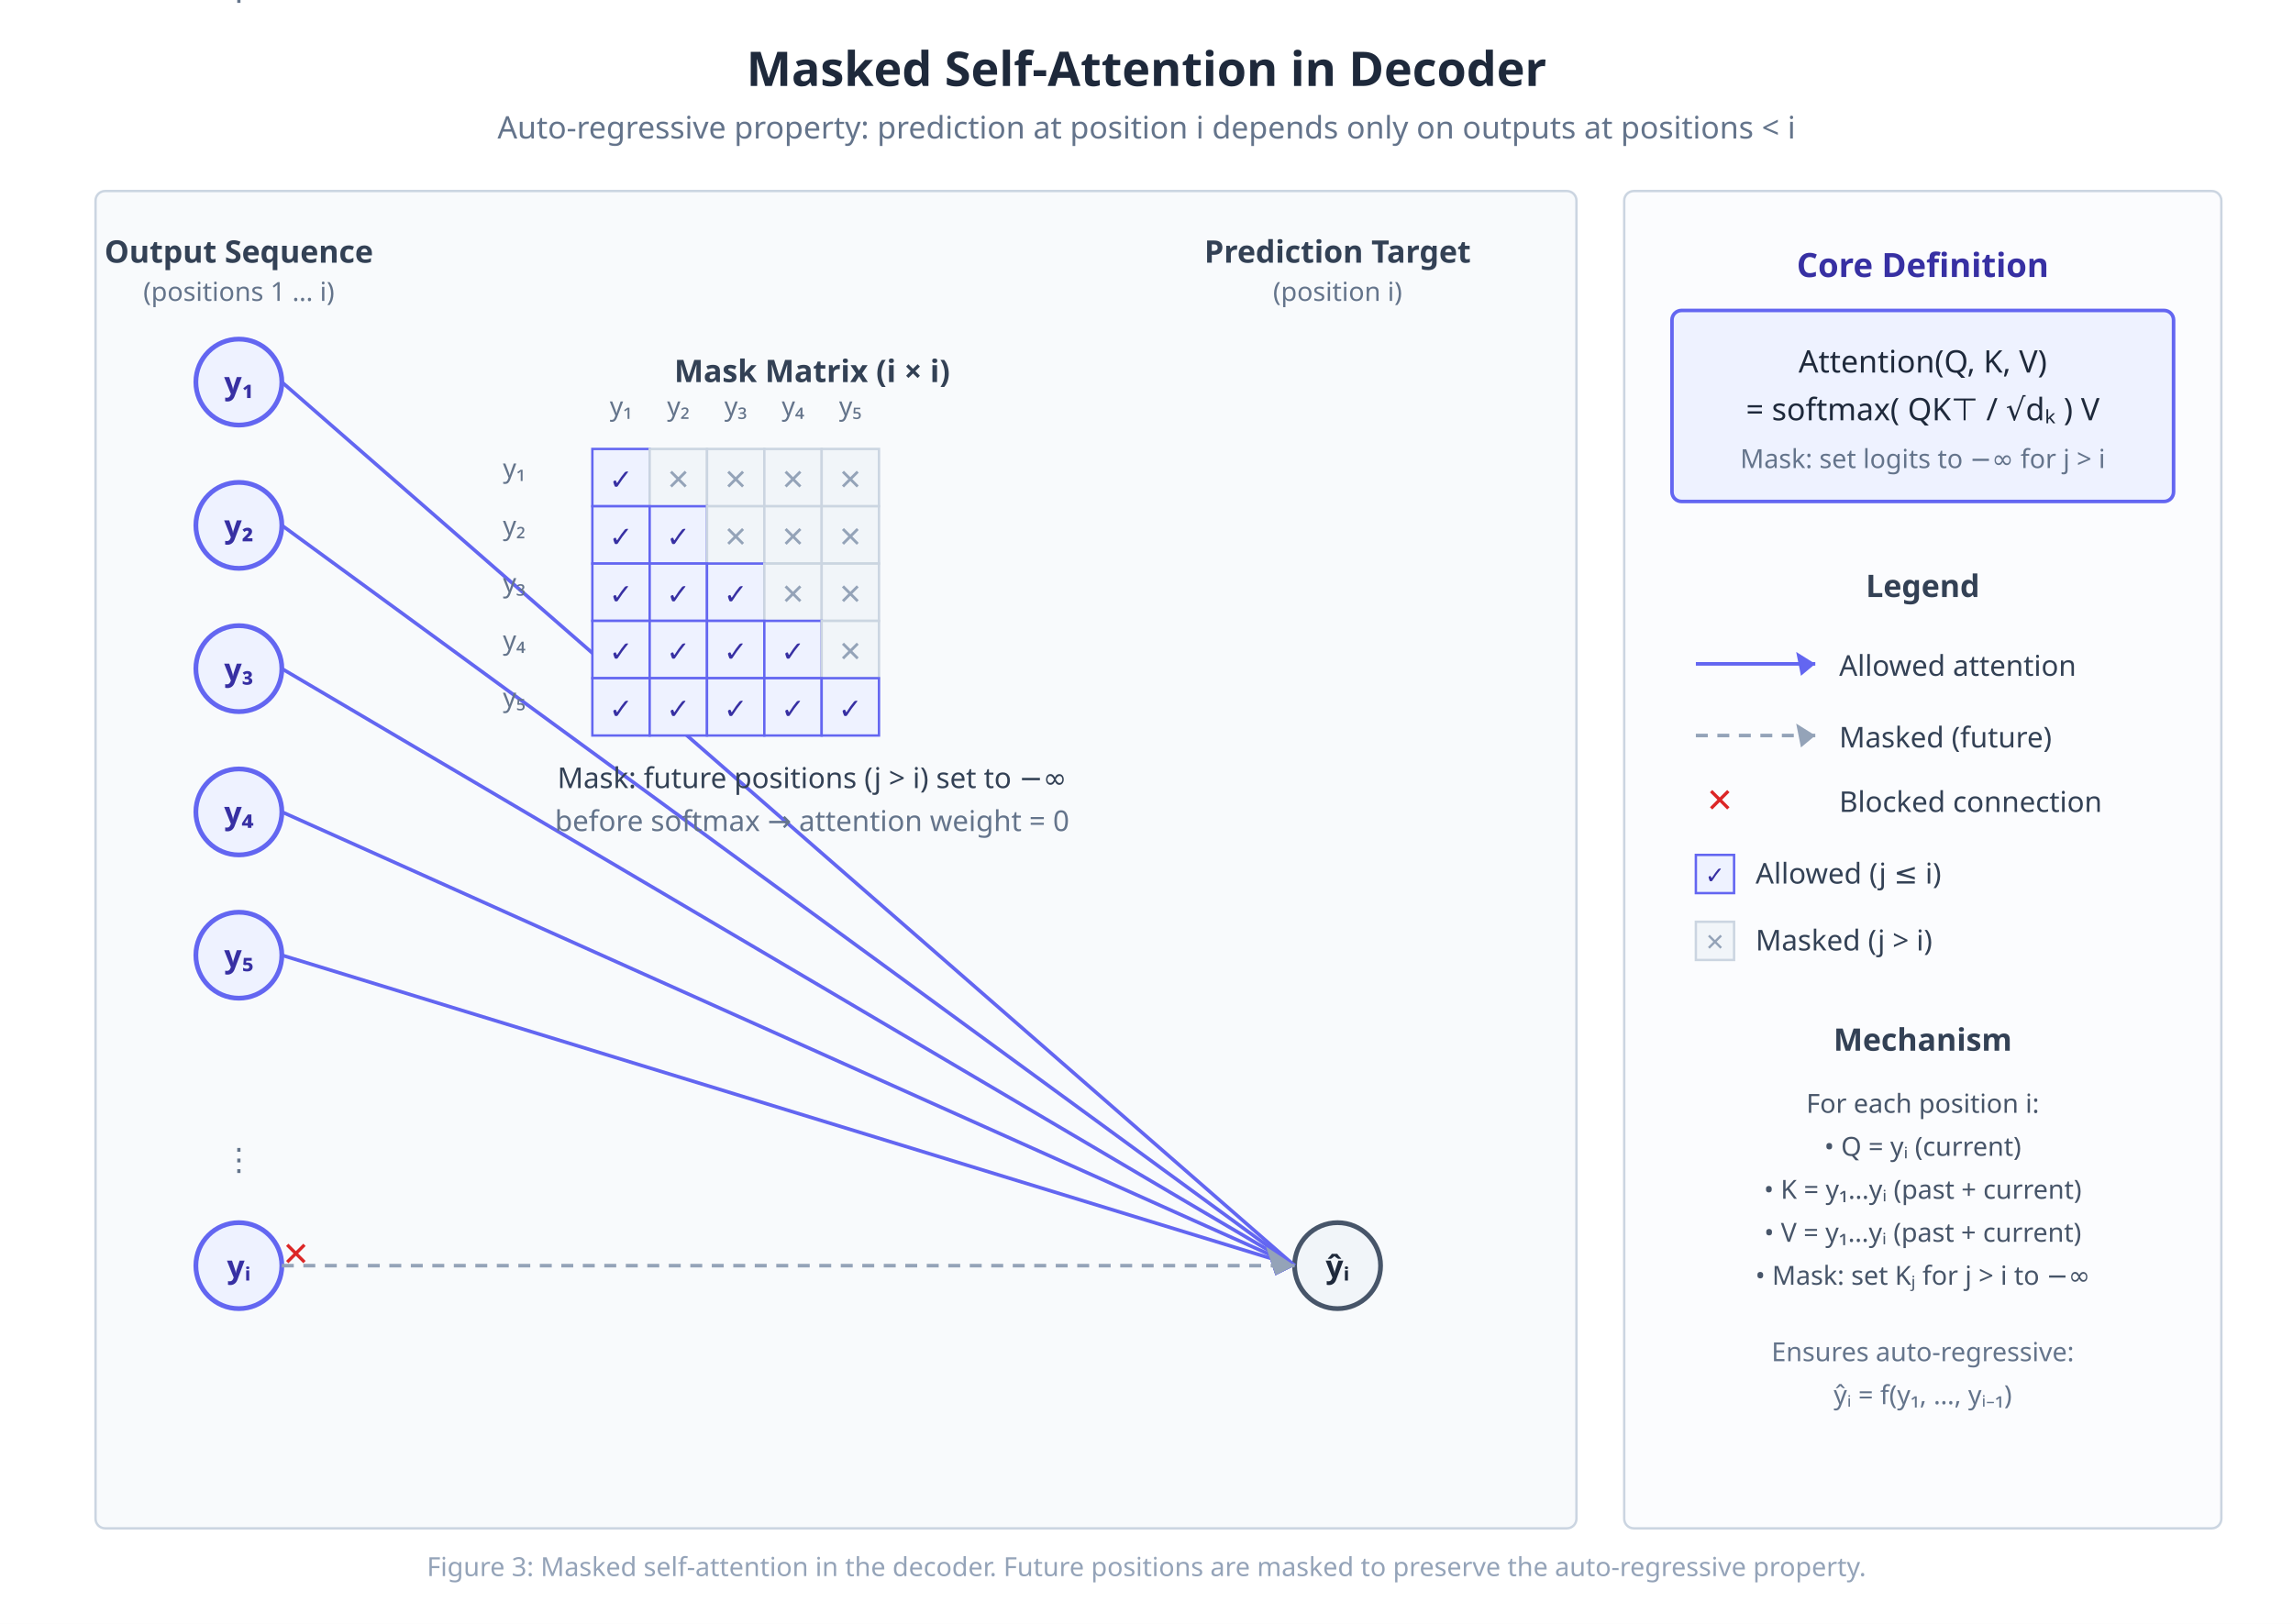
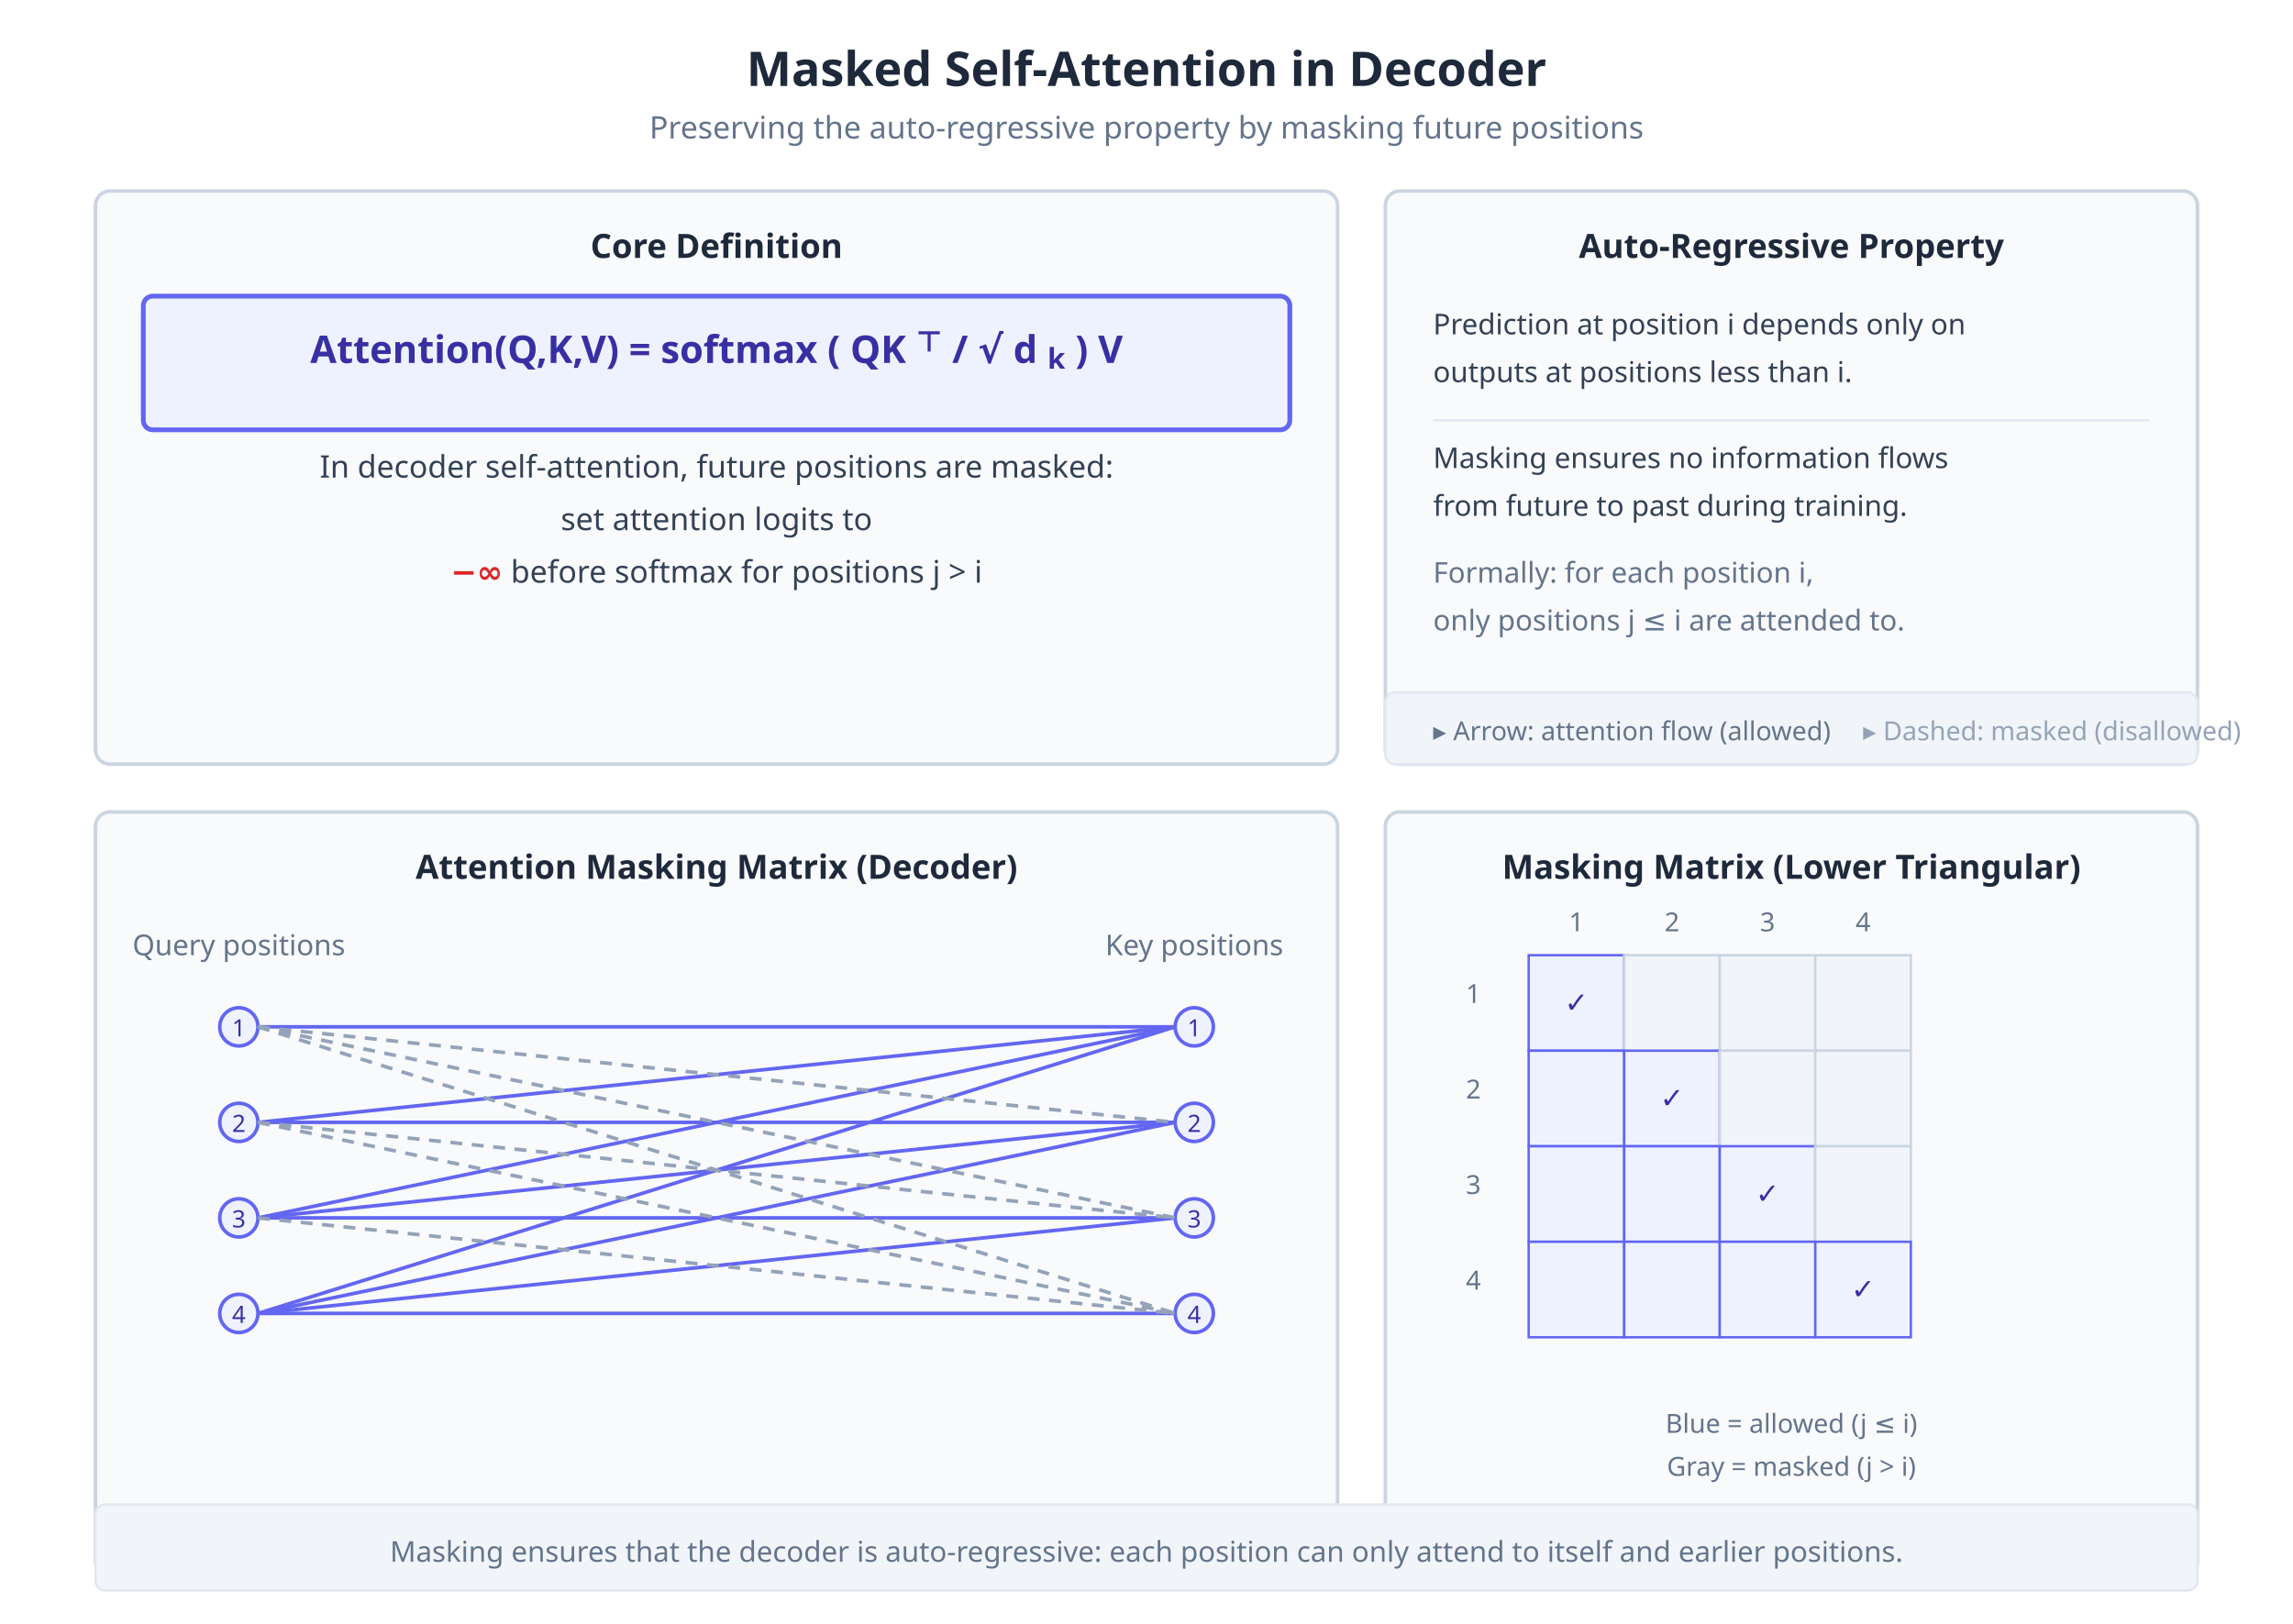
<svg xmlns="http://www.w3.org/2000/svg" viewBox="0 0 960 680" font-family="'Segoe UI','PingFang SC','Microsoft YaHei',sans-serif" width="960" height="680">
  <rect x="0" y="0" width="960" height="680" fill="#ffffff" />
-   <text x="480" y="36" font-size="20" font-weight="bold" fill="#1e293b" text-anchor="middle">Masked Self-Attention in Decoder</text>
-   <text x="480" y="58" font-size="13" fill="#64748b" text-anchor="middle">Auto-regressive property: prediction at position i depends only on outputs at positions &lt; i</text>
-   <rect x="40" y="80" width="620" height="560" fill="#f8fafc" rx="4" stroke="#cbd5e1" stroke-width="1" />
-   <text x="100" y="110" font-size="13" font-weight="bold" fill="#334155" text-anchor="middle">Output Sequence</text>
-   <text x="100" y="126" font-size="11" fill="#64748b" text-anchor="middle">(positions 1 … i)</text>
-   <circle cx="100" cy="160" r="18" fill="#eef2ff" stroke="#6366f1" stroke-width="2" />
-   <text x="100" y="165" font-size="13" fill="#3730a3" text-anchor="middle" font-weight="bold">y₁</text>
-   <circle cx="100" cy="220" r="18" fill="#eef2ff" stroke="#6366f1" stroke-width="2" />
-   <text x="100" y="225" font-size="13" fill="#3730a3" text-anchor="middle" font-weight="bold">y₂</text>
-   <circle cx="100" cy="280" r="18" fill="#eef2ff" stroke="#6366f1" stroke-width="2" />
-   <text x="100" y="285" font-size="13" fill="#3730a3" text-anchor="middle" font-weight="bold">y₃</text>
-   <circle cx="100" cy="340" r="18" fill="#eef2ff" stroke="#6366f1" stroke-width="2" />
-   <text x="100" y="345" font-size="13" fill="#3730a3" text-anchor="middle" font-weight="bold">y₄</text>
-   <circle cx="100" cy="400" r="18" fill="#eef2ff" stroke="#6366f1" stroke-width="2" />
-   <text x="100" y="405" font-size="13" fill="#3730a3" text-anchor="middle" font-weight="bold">y₅</text>
-   <text x="100" cy="460" font-size="13" fill="#64748b" text-anchor="middle">⋮</text>
-   <text x="100" y="490" font-size="13" fill="#64748b" text-anchor="middle">⋮</text>
-   <circle cx="100" cy="530" r="18" fill="#eef2ff" stroke="#6366f1" stroke-width="2" />
-   <text x="100" y="535" font-size="13" fill="#3730a3" text-anchor="middle" font-weight="bold">yᵢ</text>
-   <text x="560" y="110" font-size="13" font-weight="bold" fill="#334155" text-anchor="middle">Prediction Target</text>
-   <text x="560" y="126" font-size="11" fill="#64748b" text-anchor="middle">(position i)</text>
-   <circle cx="560" cy="530" r="18" fill="#f1f5f9" stroke="#475569" stroke-width="2" />
-   <text x="560" y="535" font-size="13" fill="#1e293b" text-anchor="middle" font-weight="bold">ŷᵢ</text>
-   <line x1="118" y1="160" x2="542" y2="530" stroke="#6366f1" stroke-width="1.5" />
-   <polygon points="542,530 530,522 534,534" fill="#6366f1" />
-   <line x1="118" y1="220" x2="542" y2="530" stroke="#6366f1" stroke-width="1.5" />
-   <polygon points="542,530 530,522 534,534" fill="#6366f1" />
-   <line x1="118" y1="280" x2="542" y2="530" stroke="#6366f1" stroke-width="1.5" />
-   <polygon points="542,530 530,522 534,534" fill="#6366f1" />
-   <line x1="118" y1="340" x2="542" y2="530" stroke="#6366f1" stroke-width="1.5" />
-   <polygon points="542,530 530,522 534,534" fill="#6366f1" />
-   <line x1="118" y1="400" x2="542" y2="530" stroke="#6366f1" stroke-width="1.5" />
-   <polygon points="542,530 530,522 534,534" fill="#6366f1" />
-   <line x1="118" y1="530" x2="542" y2="530" stroke="#94a3b8" stroke-width="1.5" stroke-dasharray="5,4" />
-   <polygon points="542,530 530,522 534,534" fill="#94a3b8" />
-   <text x="118" y="530" font-size="14" fill="#dc2626" text-anchor="start" font-weight="bold">✕</text>
-   <text x="340" y="160" font-size="13" font-weight="bold" fill="#334155" text-anchor="middle">Mask Matrix (i × i)</text>
-   <g transform="translate(240, 180)">
-     <text x="-20" y="20" font-size="11" fill="#64748b" text-anchor="end">y₁</text>
-     <text x="-20" y="44" font-size="11" fill="#64748b" text-anchor="end">y₂</text>
-     <text x="-20" y="68" font-size="11" fill="#64748b" text-anchor="end">y₃</text>
-     <text x="-20" y="92" font-size="11" fill="#64748b" text-anchor="end">y₄</text>
-     <text x="-20" y="116" font-size="11" fill="#64748b" text-anchor="end">y₅</text>
-     <text x="20" y="-6" font-size="11" fill="#64748b" text-anchor="middle">y₁</text>
-     <text x="44" y="-6" font-size="11" fill="#64748b" text-anchor="middle">y₂</text>
-     <text x="68" y="-6" font-size="11" fill="#64748b" text-anchor="middle">y₃</text>
-     <text x="92" y="-6" font-size="11" fill="#64748b" text-anchor="middle">y₄</text>
-     <text x="116" y="-6" font-size="11" fill="#64748b" text-anchor="middle">y₅</text>
-     <rect x="8" y="8" width="24" height="24" fill="#eef2ff" stroke="#6366f1" stroke-width="1" />
-     <text x="20" y="25" font-size="12" fill="#3730a3" text-anchor="middle">✓</text>
-     <rect x="32" y="8" width="24" height="24" fill="#f1f5f9" stroke="#cbd5e1" stroke-width="1" />
-     <text x="44" y="25" font-size="12" fill="#94a3b8" text-anchor="middle">✕</text>
-     <rect x="56" y="8" width="24" height="24" fill="#f1f5f9" stroke="#cbd5e1" stroke-width="1" />
-     <text x="68" y="25" font-size="12" fill="#94a3b8" text-anchor="middle">✕</text>
-     <rect x="80" y="8" width="24" height="24" fill="#f1f5f9" stroke="#cbd5e1" stroke-width="1" />
-     <text x="92" y="25" font-size="12" fill="#94a3b8" text-anchor="middle">✕</text>
-     <rect x="104" y="8" width="24" height="24" fill="#f1f5f9" stroke="#cbd5e1" stroke-width="1" />
-     <text x="116" y="25" font-size="12" fill="#94a3b8" text-anchor="middle">✕</text>
-     <rect x="8" y="32" width="24" height="24" fill="#eef2ff" stroke="#6366f1" stroke-width="1" />
-     <text x="20" y="49" font-size="12" fill="#3730a3" text-anchor="middle">✓</text>
-     <rect x="32" y="32" width="24" height="24" fill="#eef2ff" stroke="#6366f1" stroke-width="1" />
-     <text x="44" y="49" font-size="12" fill="#3730a3" text-anchor="middle">✓</text>
-     <rect x="56" y="32" width="24" height="24" fill="#f1f5f9" stroke="#cbd5e1" stroke-width="1" />
-     <text x="68" y="49" font-size="12" fill="#94a3b8" text-anchor="middle">✕</text>
-     <rect x="80" y="32" width="24" height="24" fill="#f1f5f9" stroke="#cbd5e1" stroke-width="1" />
-     <text x="92" y="49" font-size="12" fill="#94a3b8" text-anchor="middle">✕</text>
-     <rect x="104" y="32" width="24" height="24" fill="#f1f5f9" stroke="#cbd5e1" stroke-width="1" />
-     <text x="116" y="49" font-size="12" fill="#94a3b8" text-anchor="middle">✕</text>
-     <rect x="8" y="56" width="24" height="24" fill="#eef2ff" stroke="#6366f1" stroke-width="1" />
-     <text x="20" y="73" font-size="12" fill="#3730a3" text-anchor="middle">✓</text>
-     <rect x="32" y="56" width="24" height="24" fill="#eef2ff" stroke="#6366f1" stroke-width="1" />
-     <text x="44" y="73" font-size="12" fill="#3730a3" text-anchor="middle">✓</text>
-     <rect x="56" y="56" width="24" height="24" fill="#eef2ff" stroke="#6366f1" stroke-width="1" />
-     <text x="68" y="73" font-size="12" fill="#3730a3" text-anchor="middle">✓</text>
-     <rect x="80" y="56" width="24" height="24" fill="#f1f5f9" stroke="#cbd5e1" stroke-width="1" />
-     <text x="92" y="73" font-size="12" fill="#94a3b8" text-anchor="middle">✕</text>
-     <rect x="104" y="56" width="24" height="24" fill="#f1f5f9" stroke="#cbd5e1" stroke-width="1" />
-     <text x="116" y="73" font-size="12" fill="#94a3b8" text-anchor="middle">✕</text>
-     <rect x="8" y="80" width="24" height="24" fill="#eef2ff" stroke="#6366f1" stroke-width="1" />
-     <text x="20" y="97" font-size="12" fill="#3730a3" text-anchor="middle">✓</text>
-     <rect x="32" y="80" width="24" height="24" fill="#eef2ff" stroke="#6366f1" stroke-width="1" />
-     <text x="44" y="97" font-size="12" fill="#3730a3" text-anchor="middle">✓</text>
-     <rect x="56" y="80" width="24" height="24" fill="#eef2ff" stroke="#6366f1" stroke-width="1" />
-     <text x="68" y="97" font-size="12" fill="#3730a3" text-anchor="middle">✓</text>
-     <rect x="80" y="80" width="24" height="24" fill="#eef2ff" stroke="#6366f1" stroke-width="1" />
-     <text x="92" y="97" font-size="12" fill="#3730a3" text-anchor="middle">✓</text>
-     <rect x="104" y="80" width="24" height="24" fill="#f1f5f9" stroke="#cbd5e1" stroke-width="1" />
-     <text x="116" y="97" font-size="12" fill="#94a3b8" text-anchor="middle">✕</text>
-     <rect x="8" y="104" width="24" height="24" fill="#eef2ff" stroke="#6366f1" stroke-width="1" />
-     <text x="20" y="121" font-size="12" fill="#3730a3" text-anchor="middle">✓</text>
-     <rect x="32" y="104" width="24" height="24" fill="#eef2ff" stroke="#6366f1" stroke-width="1" />
-     <text x="44" y="121" font-size="12" fill="#3730a3" text-anchor="middle">✓</text>
-     <rect x="56" y="104" width="24" height="24" fill="#eef2ff" stroke="#6366f1" stroke-width="1" />
-     <text x="68" y="121" font-size="12" fill="#3730a3" text-anchor="middle">✓</text>
-     <rect x="80" y="104" width="24" height="24" fill="#eef2ff" stroke="#6366f1" stroke-width="1" />
-     <text x="92" y="121" font-size="12" fill="#3730a3" text-anchor="middle">✓</text>
-     <rect x="104" y="104" width="24" height="24" fill="#eef2ff" stroke="#6366f1" stroke-width="1" />
-     <text x="116" y="121" font-size="12" fill="#3730a3" text-anchor="middle">✓</text>
+   <text x="480" y="36" text-anchor="middle" font-size="20" font-weight="bold" fill="#1e293b">Masked Self-Attention in Decoder</text>
+   <text x="480" y="58" text-anchor="middle" font-size="13" fill="#64748b">Preserving the auto-regressive property by masking future positions</text>
+   <rect x="40" y="80" width="520" height="240" rx="6" fill="#f8fafc" stroke="#cbd5e1" stroke-width="1.5" />
+   <text x="300" y="108" text-anchor="middle" font-size="14" font-weight="bold" fill="#1e293b">Core Definition</text>
+   <rect x="60" y="124" width="480" height="56" rx="4" fill="#eef2ff" stroke="#6366f1" stroke-width="2" />
+   <text x="300" y="152" text-anchor="middle" font-size="16" fill="#3730a3" font-weight="bold">
+     Attention(Q,K,V) = softmax
+     <tspan font-size="16">(</tspan>
+     <tspan font-size="16">QK</tspan>
+     <tspan baseline-shift="super" font-size="12">⊤</tspan>
+     <tspan font-size="16"> / </tspan>
+     <tspan font-size="16">√</tspan>
+     <tspan font-size="16">d</tspan>
+     <tspan baseline-shift="sub" font-size="12">k</tspan>
+     <tspan font-size="16">)</tspan>
+     <tspan font-size="16"> V</tspan>
+   </text>
+   <text x="300" y="200" text-anchor="middle" font-size="13" fill="#334155">In decoder self-attention, future positions are masked:</text>
+   <text x="300" y="222" text-anchor="middle" font-size="13" fill="#334155">set attention logits to </text>
+   <text x="300" y="244" text-anchor="middle" font-size="13" fill="#334155">
+     <tspan font-weight="bold" fill="#dc2626">−∞</tspan>
+     <tspan> before softmax for positions j &gt; i</tspan>
+   </text>
+   <rect x="580" y="80" width="340" height="240" rx="6" fill="#f8fafc" stroke="#cbd5e1" stroke-width="1.5" />
+   <text x="750" y="108" text-anchor="middle" font-size="14" font-weight="bold" fill="#1e293b">Auto-Regressive Property</text>
+   <text x="600" y="140" font-size="12" fill="#334155">Prediction at position i depends only on</text>
+   <text x="600" y="160" font-size="12" fill="#334155">outputs at positions less than i.</text>
+   <line x1="600" y1="176" x2="900" y2="176" stroke="#e2e8f0" stroke-width="1" />
+   <text x="600" y="196" font-size="12" fill="#334155">Masking ensures no information flows</text>
+   <text x="600" y="216" font-size="12" fill="#334155">from future to past during training.</text>
+   <text x="600" y="244" font-size="12" fill="#64748b">Formally: for each position i,</text>
+   <text x="600" y="264" font-size="12" fill="#64748b">only positions j ≤ i are attended to.</text>
+   <rect x="580" y="290" width="340" height="30" rx="4" fill="#f1f5f9" stroke="#e2e8f0" stroke-width="1" />
+   <text x="600" y="310" font-size="11" fill="#64748b">▸ Arrow: attention flow (allowed)</text>
+   <text x="780" y="310" font-size="11" fill="#94a3b8">▸ Dashed: masked (disallowed)</text>
+   <rect x="40" y="340" width="520" height="320" rx="6" fill="#f8fafc" stroke="#cbd5e1" stroke-width="1.5" />
+   <text x="300" y="368" text-anchor="middle" font-size="14" font-weight="bold" fill="#1e293b">Attention Masking Matrix (Decoder)</text>
+   <text x="100" y="400" text-anchor="middle" font-size="12" fill="#64748b">Query positions</text>
+   <circle cx="100" cy="430" r="8" fill="#eef2ff" stroke="#6366f1" stroke-width="1.5" />
+   <text x="100" y="434" text-anchor="middle" font-size="10" fill="#3730a3">1</text>
+   <circle cx="100" cy="470" r="8" fill="#eef2ff" stroke="#6366f1" stroke-width="1.5" />
+   <text x="100" y="474" text-anchor="middle" font-size="10" fill="#3730a3">2</text>
+   <circle cx="100" cy="510" r="8" fill="#eef2ff" stroke="#6366f1" stroke-width="1.5" />
+   <text x="100" y="514" text-anchor="middle" font-size="10" fill="#3730a3">3</text>
+   <circle cx="100" cy="550" r="8" fill="#eef2ff" stroke="#6366f1" stroke-width="1.5" />
+   <text x="100" y="554" text-anchor="middle" font-size="10" fill="#3730a3">4</text>
+   <text x="500" y="400" text-anchor="middle" font-size="12" fill="#64748b">Key positions</text>
+   <circle cx="500" cy="430" r="8" fill="#eef2ff" stroke="#6366f1" stroke-width="1.5" />
+   <text x="500" y="434" text-anchor="middle" font-size="10" fill="#3730a3">1</text>
+   <circle cx="500" cy="470" r="8" fill="#eef2ff" stroke="#6366f1" stroke-width="1.5" />
+   <text x="500" y="474" text-anchor="middle" font-size="10" fill="#3730a3">2</text>
+   <circle cx="500" cy="510" r="8" fill="#eef2ff" stroke="#6366f1" stroke-width="1.5" />
+   <text x="500" y="514" text-anchor="middle" font-size="10" fill="#3730a3">3</text>
+   <circle cx="500" cy="550" r="8" fill="#eef2ff" stroke="#6366f1" stroke-width="1.5" />
+   <text x="500" y="554" text-anchor="middle" font-size="10" fill="#3730a3">4</text>
+   <line x1="108" y1="430" x2="492" y2="430" stroke="#6366f1" stroke-width="1.5" />
+   <line x1="108" y1="470" x2="492" y2="430" stroke="#6366f1" stroke-width="1.5" />
+   <line x1="108" y1="470" x2="492" y2="470" stroke="#6366f1" stroke-width="1.5" />
+   <line x1="108" y1="510" x2="492" y2="430" stroke="#6366f1" stroke-width="1.5" />
+   <line x1="108" y1="510" x2="492" y2="470" stroke="#6366f1" stroke-width="1.5" />
+   <line x1="108" y1="510" x2="492" y2="510" stroke="#6366f1" stroke-width="1.5" />
+   <line x1="108" y1="550" x2="492" y2="430" stroke="#6366f1" stroke-width="1.5" />
+   <line x1="108" y1="550" x2="492" y2="470" stroke="#6366f1" stroke-width="1.5" />
+   <line x1="108" y1="550" x2="492" y2="510" stroke="#6366f1" stroke-width="1.5" />
+   <line x1="108" y1="550" x2="492" y2="550" stroke="#6366f1" stroke-width="1.5" />
+   <line x1="108" y1="430" x2="492" y2="470" stroke="#94a3b8" stroke-width="1.5" stroke-dasharray="5,4" />
+   <line x1="108" y1="430" x2="492" y2="510" stroke="#94a3b8" stroke-width="1.5" stroke-dasharray="5,4" />
+   <line x1="108" y1="430" x2="492" y2="550" stroke="#94a3b8" stroke-width="1.5" stroke-dasharray="5,4" />
+   <line x1="108" y1="470" x2="492" y2="510" stroke="#94a3b8" stroke-width="1.5" stroke-dasharray="5,4" />
+   <line x1="108" y1="470" x2="492" y2="550" stroke="#94a3b8" stroke-width="1.5" stroke-dasharray="5,4" />
+   <line x1="108" y1="510" x2="492" y2="550" stroke="#94a3b8" stroke-width="1.5" stroke-dasharray="5,4" />
+   <rect x="580" y="340" width="340" height="320" rx="6" fill="#f8fafc" stroke="#cbd5e1" stroke-width="1.5" />
+   <text x="750" y="368" text-anchor="middle" font-size="14" font-weight="bold" fill="#1e293b">Masking Matrix (Lower Triangular)</text>
+   <g transform="translate(640, 400)">
+     <text x="-20" y="20" text-anchor="end" font-size="11" fill="#64748b">1</text>
+     <text x="-20" y="60" text-anchor="end" font-size="11" fill="#64748b">2</text>
+     <text x="-20" y="100" text-anchor="end" font-size="11" fill="#64748b">3</text>
+     <text x="-20" y="140" text-anchor="end" font-size="11" fill="#64748b">4</text>
+     <text x="20" y="-10" text-anchor="middle" font-size="11" fill="#64748b">1</text>
+     <text x="60" y="-10" text-anchor="middle" font-size="11" fill="#64748b">2</text>
+     <text x="100" y="-10" text-anchor="middle" font-size="11" fill="#64748b">3</text>
+     <text x="140" y="-10" text-anchor="middle" font-size="11" fill="#64748b">4</text>
+     <rect x="0" y="0" width="40" height="40" fill="#eef2ff" stroke="#6366f1" stroke-width="1" />
+     <rect x="40" y="0" width="40" height="40" fill="#f1f5f9" stroke="#cbd5e1" stroke-width="1" />
+     <rect x="80" y="0" width="40" height="40" fill="#f1f5f9" stroke="#cbd5e1" stroke-width="1" />
+     <rect x="120" y="0" width="40" height="40" fill="#f1f5f9" stroke="#cbd5e1" stroke-width="1" />
+     <rect x="0" y="40" width="40" height="40" fill="#eef2ff" stroke="#6366f1" stroke-width="1" />
+     <rect x="40" y="40" width="40" height="40" fill="#eef2ff" stroke="#6366f1" stroke-width="1" />
+     <rect x="80" y="40" width="40" height="40" fill="#f1f5f9" stroke="#cbd5e1" stroke-width="1" />
+     <rect x="120" y="40" width="40" height="40" fill="#f1f5f9" stroke="#cbd5e1" stroke-width="1" />
+     <rect x="0" y="80" width="40" height="40" fill="#eef2ff" stroke="#6366f1" stroke-width="1" />
+     <rect x="40" y="80" width="40" height="40" fill="#eef2ff" stroke="#6366f1" stroke-width="1" />
+     <rect x="80" y="80" width="40" height="40" fill="#eef2ff" stroke="#6366f1" stroke-width="1" />
+     <rect x="120" y="80" width="40" height="40" fill="#f1f5f9" stroke="#cbd5e1" stroke-width="1" />
+     <rect x="0" y="120" width="40" height="40" fill="#eef2ff" stroke="#6366f1" stroke-width="1" />
+     <rect x="40" y="120" width="40" height="40" fill="#eef2ff" stroke="#6366f1" stroke-width="1" />
+     <rect x="80" y="120" width="40" height="40" fill="#eef2ff" stroke="#6366f1" stroke-width="1" />
+     <rect x="120" y="120" width="40" height="40" fill="#eef2ff" stroke="#6366f1" stroke-width="1" />
+     <text x="20" y="24" text-anchor="middle" font-size="12" fill="#3730a3">✓</text>
+     <text x="60" y="64" text-anchor="middle" font-size="12" fill="#3730a3">✓</text>
+     <text x="100" y="104" text-anchor="middle" font-size="12" fill="#3730a3">✓</text>
+     <text x="140" y="144" text-anchor="middle" font-size="12" fill="#3730a3">✓</text>
  </g>
-   <text x="340" y="330" font-size="12" fill="#334155" text-anchor="middle">Mask: future positions (j &gt; i) set to −∞</text>
-   <text x="340" y="348" font-size="12" fill="#64748b" text-anchor="middle">before softmax → attention weight = 0</text>
-   <rect x="680" y="80" width="250" height="560" fill="#fbfcfe" rx="4" stroke="#cbd5e1" stroke-width="1" />
-   <text x="805" y="116" font-size="14" font-weight="bold" fill="#3730a3" text-anchor="middle">Core Definition</text>
-   <rect x="700" y="130" width="210" height="80" fill="#eef2ff" rx="4" stroke="#6366f1" stroke-width="1.5" />
-   <text x="805" y="156" font-size="13" fill="#1e293b" text-anchor="middle">Attention(Q, K, V)</text>
-   <text x="805" y="176" font-size="13" fill="#1e293b" text-anchor="middle">= softmax( QK⊤ / √dₖ ) V</text>
-   <text x="805" y="196" font-size="11" fill="#64748b" text-anchor="middle">Mask: set logits to −∞ for j &gt; i</text>
-   <text x="805" y="250" font-size="13" font-weight="bold" fill="#334155" text-anchor="middle">Legend</text>
-   <line x1="710" y1="278" x2="760" y2="278" stroke="#6366f1" stroke-width="1.5" />
-   <polygon points="760,278 752,273 754,283" fill="#6366f1" />
-   <text x="770" y="283" font-size="12" fill="#334155">Allowed attention</text>
-   <line x1="710" y1="308" x2="760" y2="308" stroke="#94a3b8" stroke-width="1.5" stroke-dasharray="5,4" />
-   <polygon points="760,308 752,303 754,313" fill="#94a3b8" />
-   <text x="770" y="313" font-size="12" fill="#334155">Masked (future)</text>
-   <text x="720" y="340" font-size="14" fill="#dc2626" text-anchor="middle">✕</text>
-   <text x="770" y="340" font-size="12" fill="#334155">Blocked connection</text>
-   <rect x="710" y="358" width="16" height="16" fill="#eef2ff" stroke="#6366f1" stroke-width="1" />
-   <text x="718" y="370" font-size="10" fill="#3730a3" text-anchor="middle">✓</text>
-   <text x="735" y="370" font-size="12" fill="#334155">Allowed (j ≤ i)</text>
-   <rect x="710" y="386" width="16" height="16" fill="#f1f5f9" stroke="#cbd5e1" stroke-width="1" />
-   <text x="718" y="398" font-size="10" fill="#94a3b8" text-anchor="middle">✕</text>
-   <text x="735" y="398" font-size="12" fill="#334155">Masked (j &gt; i)</text>
-   <text x="805" y="440" font-size="13" font-weight="bold" fill="#334155" text-anchor="middle">Mechanism</text>
-   <text x="805" y="466" font-size="11" fill="#475569" text-anchor="middle">For each position i:</text>
-   <text x="805" y="484" font-size="11" fill="#475569" text-anchor="middle">• Q = yᵢ (current)</text>
-   <text x="805" y="502" font-size="11" fill="#475569" text-anchor="middle">• K = y₁…yᵢ (past + current)</text>
-   <text x="805" y="520" font-size="11" fill="#475569" text-anchor="middle">• V = y₁…yᵢ (past + current)</text>
-   <text x="805" y="538" font-size="11" fill="#475569" text-anchor="middle">• Mask: set Kⱼ for j &gt; i to −∞</text>
-   <text x="805" y="570" font-size="11" fill="#64748b" text-anchor="middle">Ensures auto-regressive:</text>
-   <text x="805" y="588" font-size="11" fill="#64748b" text-anchor="middle">ŷᵢ = f(y₁, …, yᵢ₋₁)</text>
-   <text x="480" y="660" font-size="11" fill="#94a3b8" text-anchor="middle">Figure 3: Masked self-attention in the decoder. Future positions are masked to preserve the auto-regressive property.</text>
+   <text x="750" y="600" text-anchor="middle" font-size="11" fill="#64748b">Blue = allowed (j ≤ i)</text>
+   <text x="750" y="618" text-anchor="middle" font-size="11" fill="#64748b">Gray = masked (j &gt; i)</text>
+   <rect x="40" y="630" width="880" height="36" rx="4" fill="#f1f5f9" stroke="#e2e8f0" stroke-width="1" />
+   <text x="480" y="654" text-anchor="middle" font-size="12" fill="#64748b">Masking ensures that the decoder is auto-regressive: each position can only attend to itself and earlier positions.</text>
</svg>
